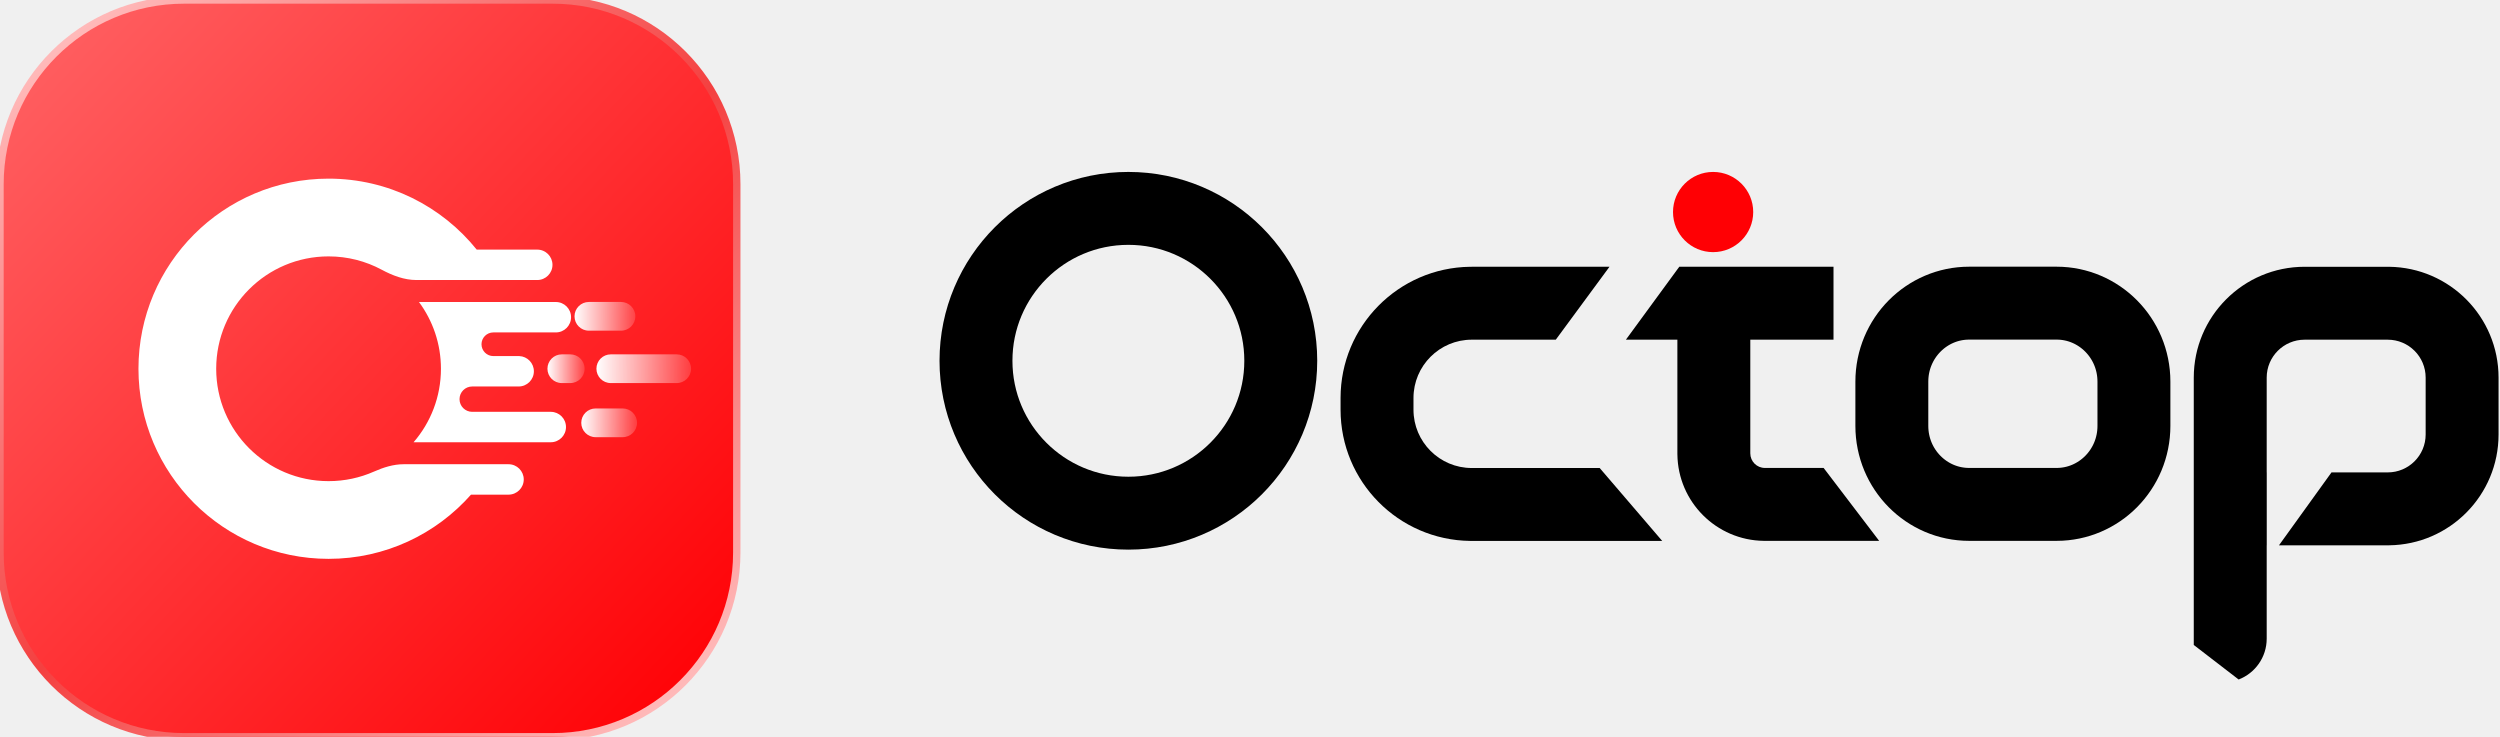
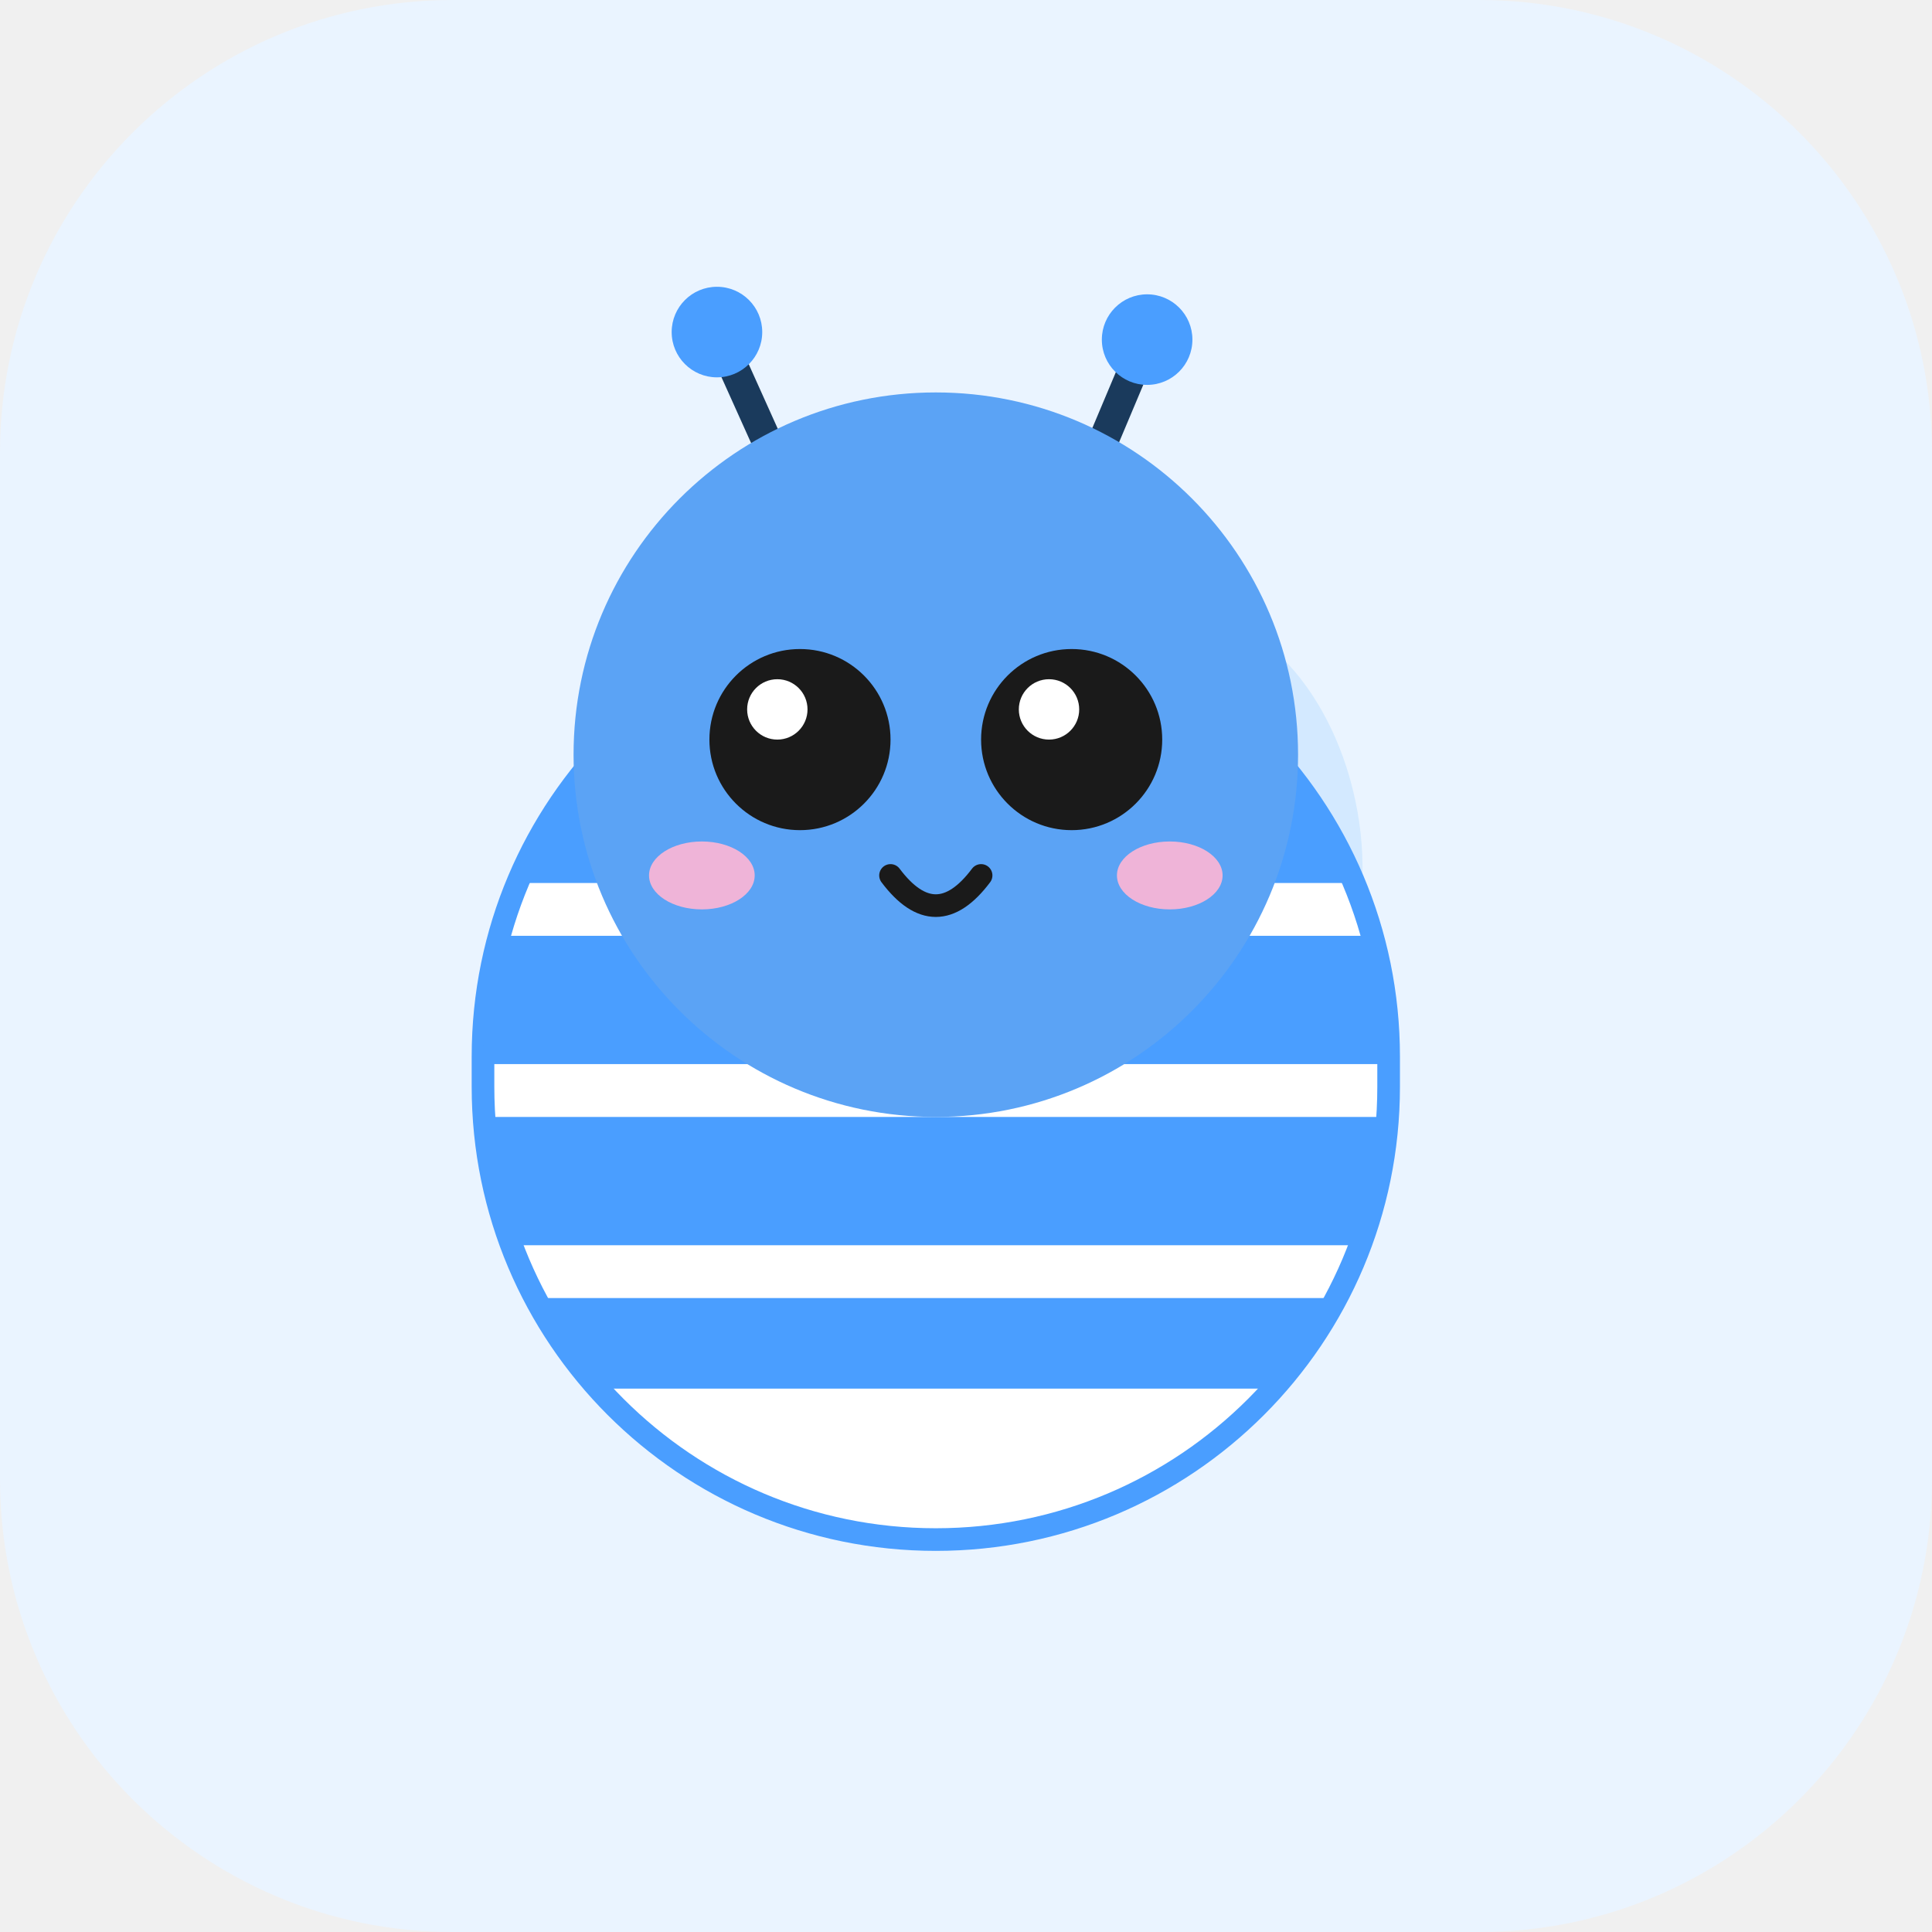
- <svg xmlns="http://www.w3.org/2000/svg" width="1493" height="440" viewBox="0 0 1493 440" fill="none">
-   <g clip-path="url(#clip0_116_2085)">
-     <rect width="440" height="440" rx="110" fill="url(#paint0_linear_116_2085)" stroke="url(#paint1_linear_116_2085)" stroke-width="4.4" />
-     <rect x="326.938" y="211.621" width="22.202" height="17.156" rx="8.578" fill="url(#paint2_linear_116_2085)" />
-     <rect x="356.185" y="211.621" width="56.514" height="17.156" rx="8.578" fill="url(#paint3_linear_116_2085)" />
-     <rect x="347.134" y="243.928" width="33.303" height="17.156" rx="8.578" fill="url(#paint4_linear_116_2085)" />
-     <rect x="343.105" y="180.334" width="36.33" height="17.156" rx="8.578" fill="url(#paint5_linear_116_2085)" />
-     <path d="M196.219 106.683C231.985 106.683 263.888 123.222 284.698 149.068H320.855C325.871 149.068 329.938 153.134 329.938 158.15C329.938 163.166 325.871 167.233 320.855 167.233H248.727C241.386 167.233 234.386 164.533 227.917 161.06C218.477 155.991 207.683 153.115 196.218 153.115C159.155 153.115 129.109 183.161 129.109 220.225C129.109 257.289 159.155 287.335 196.218 287.335C205.859 287.335 215.026 285.302 223.312 281.641C228.953 279.149 234.914 277.233 241.081 277.233H294.415L303.7 277.238C308.716 277.238 312.782 281.304 312.782 286.32C312.782 291.336 308.716 295.402 303.7 295.403H281.287C260.486 318.919 230.084 333.747 196.219 333.747C133.517 333.747 82.687 282.917 82.687 220.215C82.687 157.513 133.517 106.683 196.219 106.683ZM331.956 180.359C336.972 180.359 341.038 184.426 341.039 189.442C341.038 194.458 336.972 198.524 331.956 198.524H294.617C290.715 198.524 287.552 201.687 287.552 205.588C287.552 209.49 290.715 212.653 294.617 212.653H310.115C314.96 212.846 318.829 216.834 318.83 221.727C318.829 226.743 314.763 230.809 309.747 230.809H281.995C277.815 230.809 274.426 234.198 274.426 238.378C274.426 242.558 277.815 245.946 281.995 245.947H328.975C333.969 245.972 338.011 250.028 338.011 255.029C338.011 260.045 333.944 264.111 328.928 264.111H300.953L246.99 264.114C257.17 252.347 263.33 237.005 263.33 220.225C263.33 205.293 258.451 191.5 250.204 180.352H302.553L331.956 180.359Z" fill="white" />
-     <circle cx="673.866" cy="215.461" r="91.01" stroke="black" stroke-width="43.545" />
-     <path d="M1175.96 181.04H1228.22C1253.49 181.04 1274.38 201.813 1274.38 227.928V254.337C1274.38 280.453 1253.49 301.225 1228.22 301.225H1175.96C1150.69 301.225 1129.81 280.453 1129.81 254.337V227.928C1129.81 201.813 1150.69 181.04 1175.96 181.04Z" stroke="black" stroke-width="43.545" />
-     <path d="M929.117 202.857H878.967C859.728 202.857 844.13 218.455 844.13 237.694V244.661C844.13 263.9 859.728 279.498 878.967 279.498H955.337L992.673 323.043H878.967L877.954 323.037C835.132 322.494 800.585 287.612 800.585 244.661V237.694C800.585 194.743 835.132 159.862 877.954 159.319L878.967 159.312H961.184L929.117 202.857Z" fill="black" />
-     <path d="M1045.28 241.135H1045.28V270.746C1045.28 275.556 1049.18 279.455 1053.99 279.455H1089.07L1122.24 323.001H1053.99L1053.31 322.996C1024.99 322.637 1002.1 299.745 1001.74 271.422L1001.73 270.746V197.59H1045.28V241.135Z" fill="black" />
-     <circle cx="1023.07" cy="126.629" r="23.95" fill="#FF0004" />
-     <path d="M1094.97 202.857H970.986L1002.86 159.312H1094.97V202.857Z" fill="black" />
-     <path d="M1426.81 159.324C1462.97 159.782 1492.14 189.238 1492.14 225.507V259.472C1492.14 295.742 1462.97 325.198 1426.81 325.656L1425.95 325.662H1361L1392.37 282.116H1425.95C1438.46 282.116 1448.6 271.978 1448.6 259.472V225.507C1448.6 213.002 1438.46 202.863 1425.95 202.863H1376.31C1363.81 202.863 1353.67 213.002 1353.67 225.507V282.116H1353.7V325.662H1353.67V381.412C1353.67 392.534 1346.72 402.032 1336.92 405.802L1310.12 385.171V225.507C1310.12 188.952 1339.76 159.318 1376.31 159.318H1425.95L1426.81 159.324Z" fill="black" />
+ <svg xmlns="http://www.w3.org/2000/svg" width="512" height="512" viewBox="0 0 512 512" fill="none">
+   <rect width="512" height="512" rx="120" fill="#EAF4FF" />
+   <ellipse cx="285" cy="190" rx="46" ry="70" fill="#BFE0FF" opacity="0.85" transform="rotate(-18 285 190)" />
+   <ellipse cx="322" cy="220" rx="38" ry="58" fill="#CFE8FF" opacity="0.85" transform="rotate(-12 322 220)" />
+   <path d="M210 132 L192 92" stroke="#1A3A5C" stroke-width="8" stroke-linecap="round" />
+   <circle cx="190" cy="88" r="12" fill="#4A9EFF" />
+   <path d="M286 132 L302 94" stroke="#1A3A5C" stroke-width="8" stroke-linecap="round" />
+   <circle cx="304" cy="90" r="12" fill="#4A9EFF" />
+   <rect x="128" y="160" width="240" height="248" rx="120" fill="#fff" stroke="#4A9EFF" stroke-width="6" />
+   <clipPath id="bodyclip">
+     <rect x="128" y="160" width="240" height="248" rx="120" />
+   </clipPath>
+   <g clip-path="url(#bodyclip)">
+     <rect x="128" y="200" width="240" height="34" fill="#4A9EFF" />
+     <rect x="128" y="248" width="240" height="34" fill="#4A9EFF" />
+     <rect x="128" y="296" width="240" height="34" fill="#4A9EFF" />
+     <rect x="128" y="344" width="240" height="24" fill="#4A9EFF" />
  </g>
-   <defs>
-     <linearGradient id="paint0_linear_116_2085" x1="419.375" y1="405.625" x2="20.625" y2="34.375" gradientUnits="userSpaceOnUse">
-       <stop stop-color="#FF0307" />
-       <stop offset="1" stop-color="#FF5E60" />
-     </linearGradient>
-     <linearGradient id="paint1_linear_116_2085" x1="41.25" y1="20.625" x2="391.875" y2="426.25" gradientUnits="userSpaceOnUse">
-       <stop stop-color="#FFBABA" />
-       <stop offset="0.514" stop-color="#F44040" />
-       <stop offset="1" stop-color="#FFBABA" />
-     </linearGradient>
-     <linearGradient id="paint2_linear_116_2085" x1="353.217" y1="220.085" x2="326.938" y2="220.128" gradientUnits="userSpaceOnUse">
-       <stop stop-color="white" stop-opacity="0" />
-       <stop offset="1" stop-color="white" />
-     </linearGradient>
-     <linearGradient id="paint3_linear_116_2085" x1="423.076" y1="220.085" x2="356.186" y2="220.361" gradientUnits="userSpaceOnUse">
-       <stop stop-color="white" stop-opacity="0" />
-       <stop offset="1" stop-color="white" />
-     </linearGradient>
-     <linearGradient id="paint4_linear_116_2085" x1="386.552" y1="252.392" x2="347.134" y2="252.488" gradientUnits="userSpaceOnUse">
-       <stop stop-color="white" stop-opacity="0" />
-       <stop offset="1" stop-color="white" />
-     </linearGradient>
-     <linearGradient id="paint5_linear_116_2085" x1="386.107" y1="188.799" x2="343.105" y2="188.912" gradientUnits="userSpaceOnUse">
-       <stop stop-color="white" stop-opacity="0" />
-       <stop offset="1" stop-color="white" />
-     </linearGradient>
-     <clipPath id="clip0_116_2085">
-       <rect width="1492.07" height="440" fill="white" />
-     </clipPath>
-   </defs>
+   <circle cx="248" cy="200" r="96" fill="#5BA3F5" />
+   <circle cx="212" cy="196" r="24" fill="#1A1A1A" />
+   <circle cx="206" cy="188" r="8" fill="#fff" />
+   <circle cx="284" cy="196" r="24" fill="#1A1A1A" />
+   <circle cx="278" cy="188" r="8" fill="#fff" />
+   <ellipse cx="186" cy="232" rx="14" ry="9" fill="#FFB6D5" opacity="0.9" />
+   <ellipse cx="310" cy="232" rx="14" ry="9" fill="#FFB6D5" opacity="0.9" />
+   <path d="M236 232 Q248 248 260 232" stroke="#1A1A1A" stroke-width="6" stroke-linecap="round" fill="none" />
</svg>
